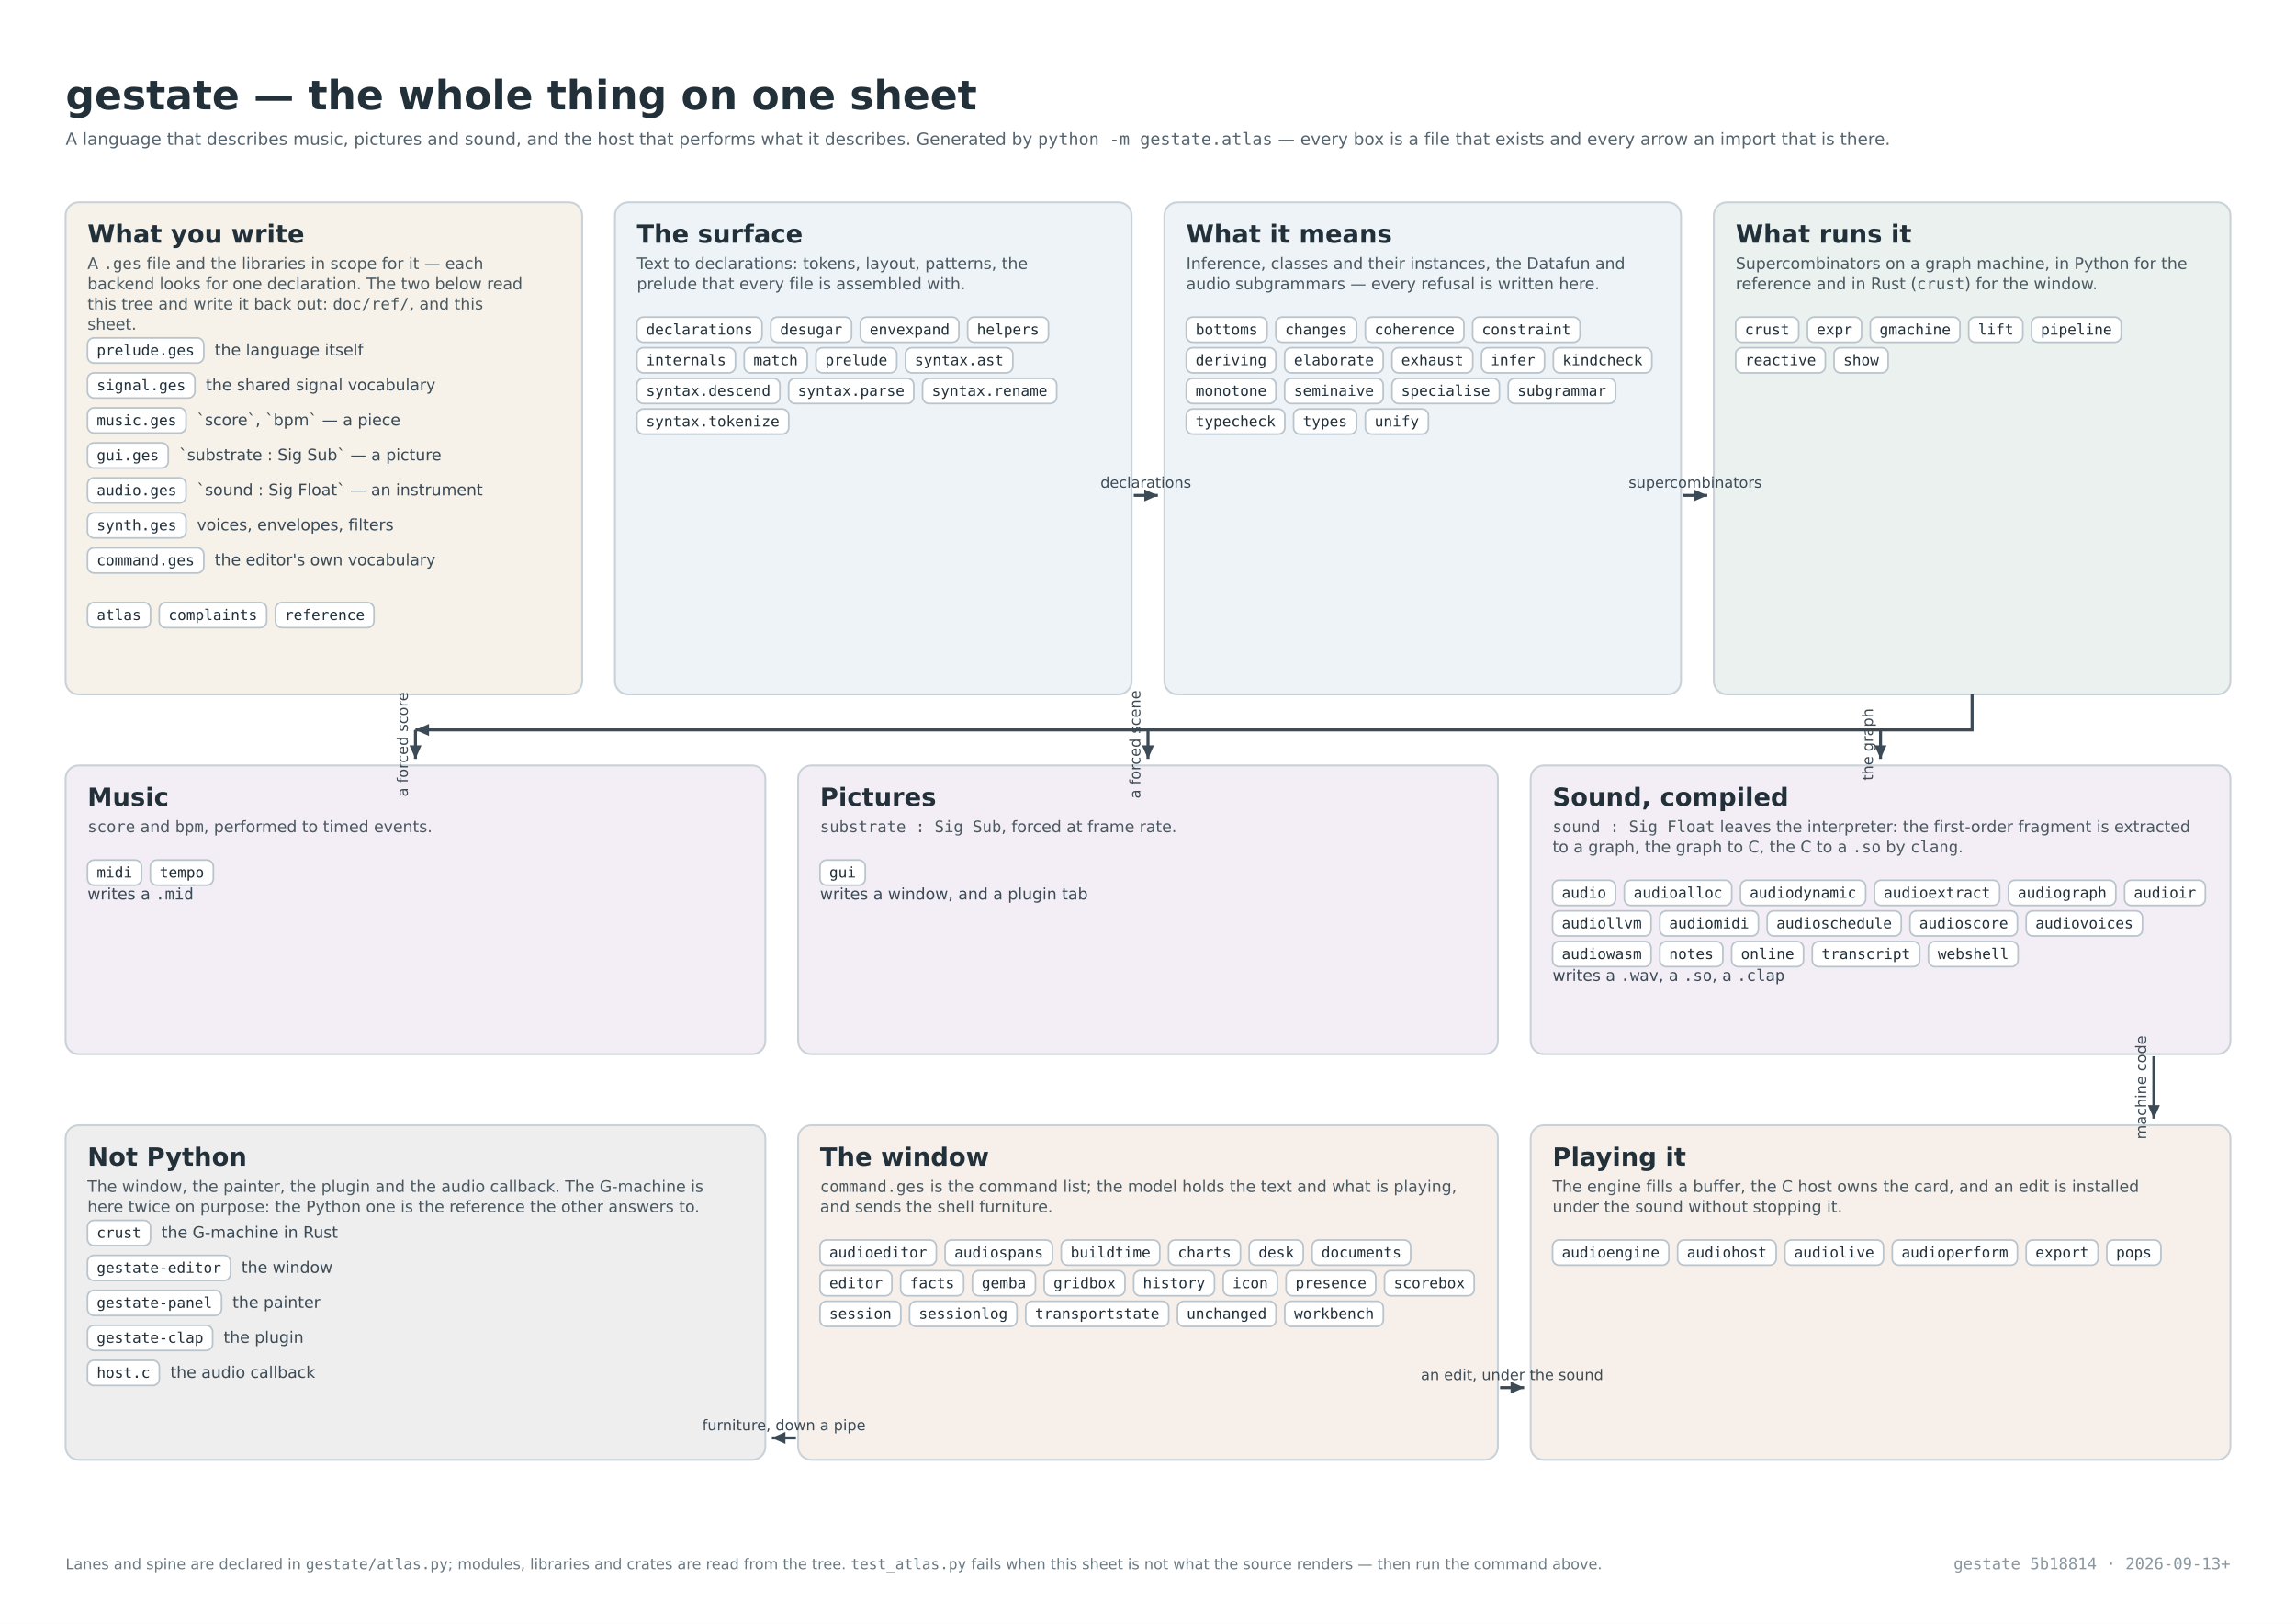
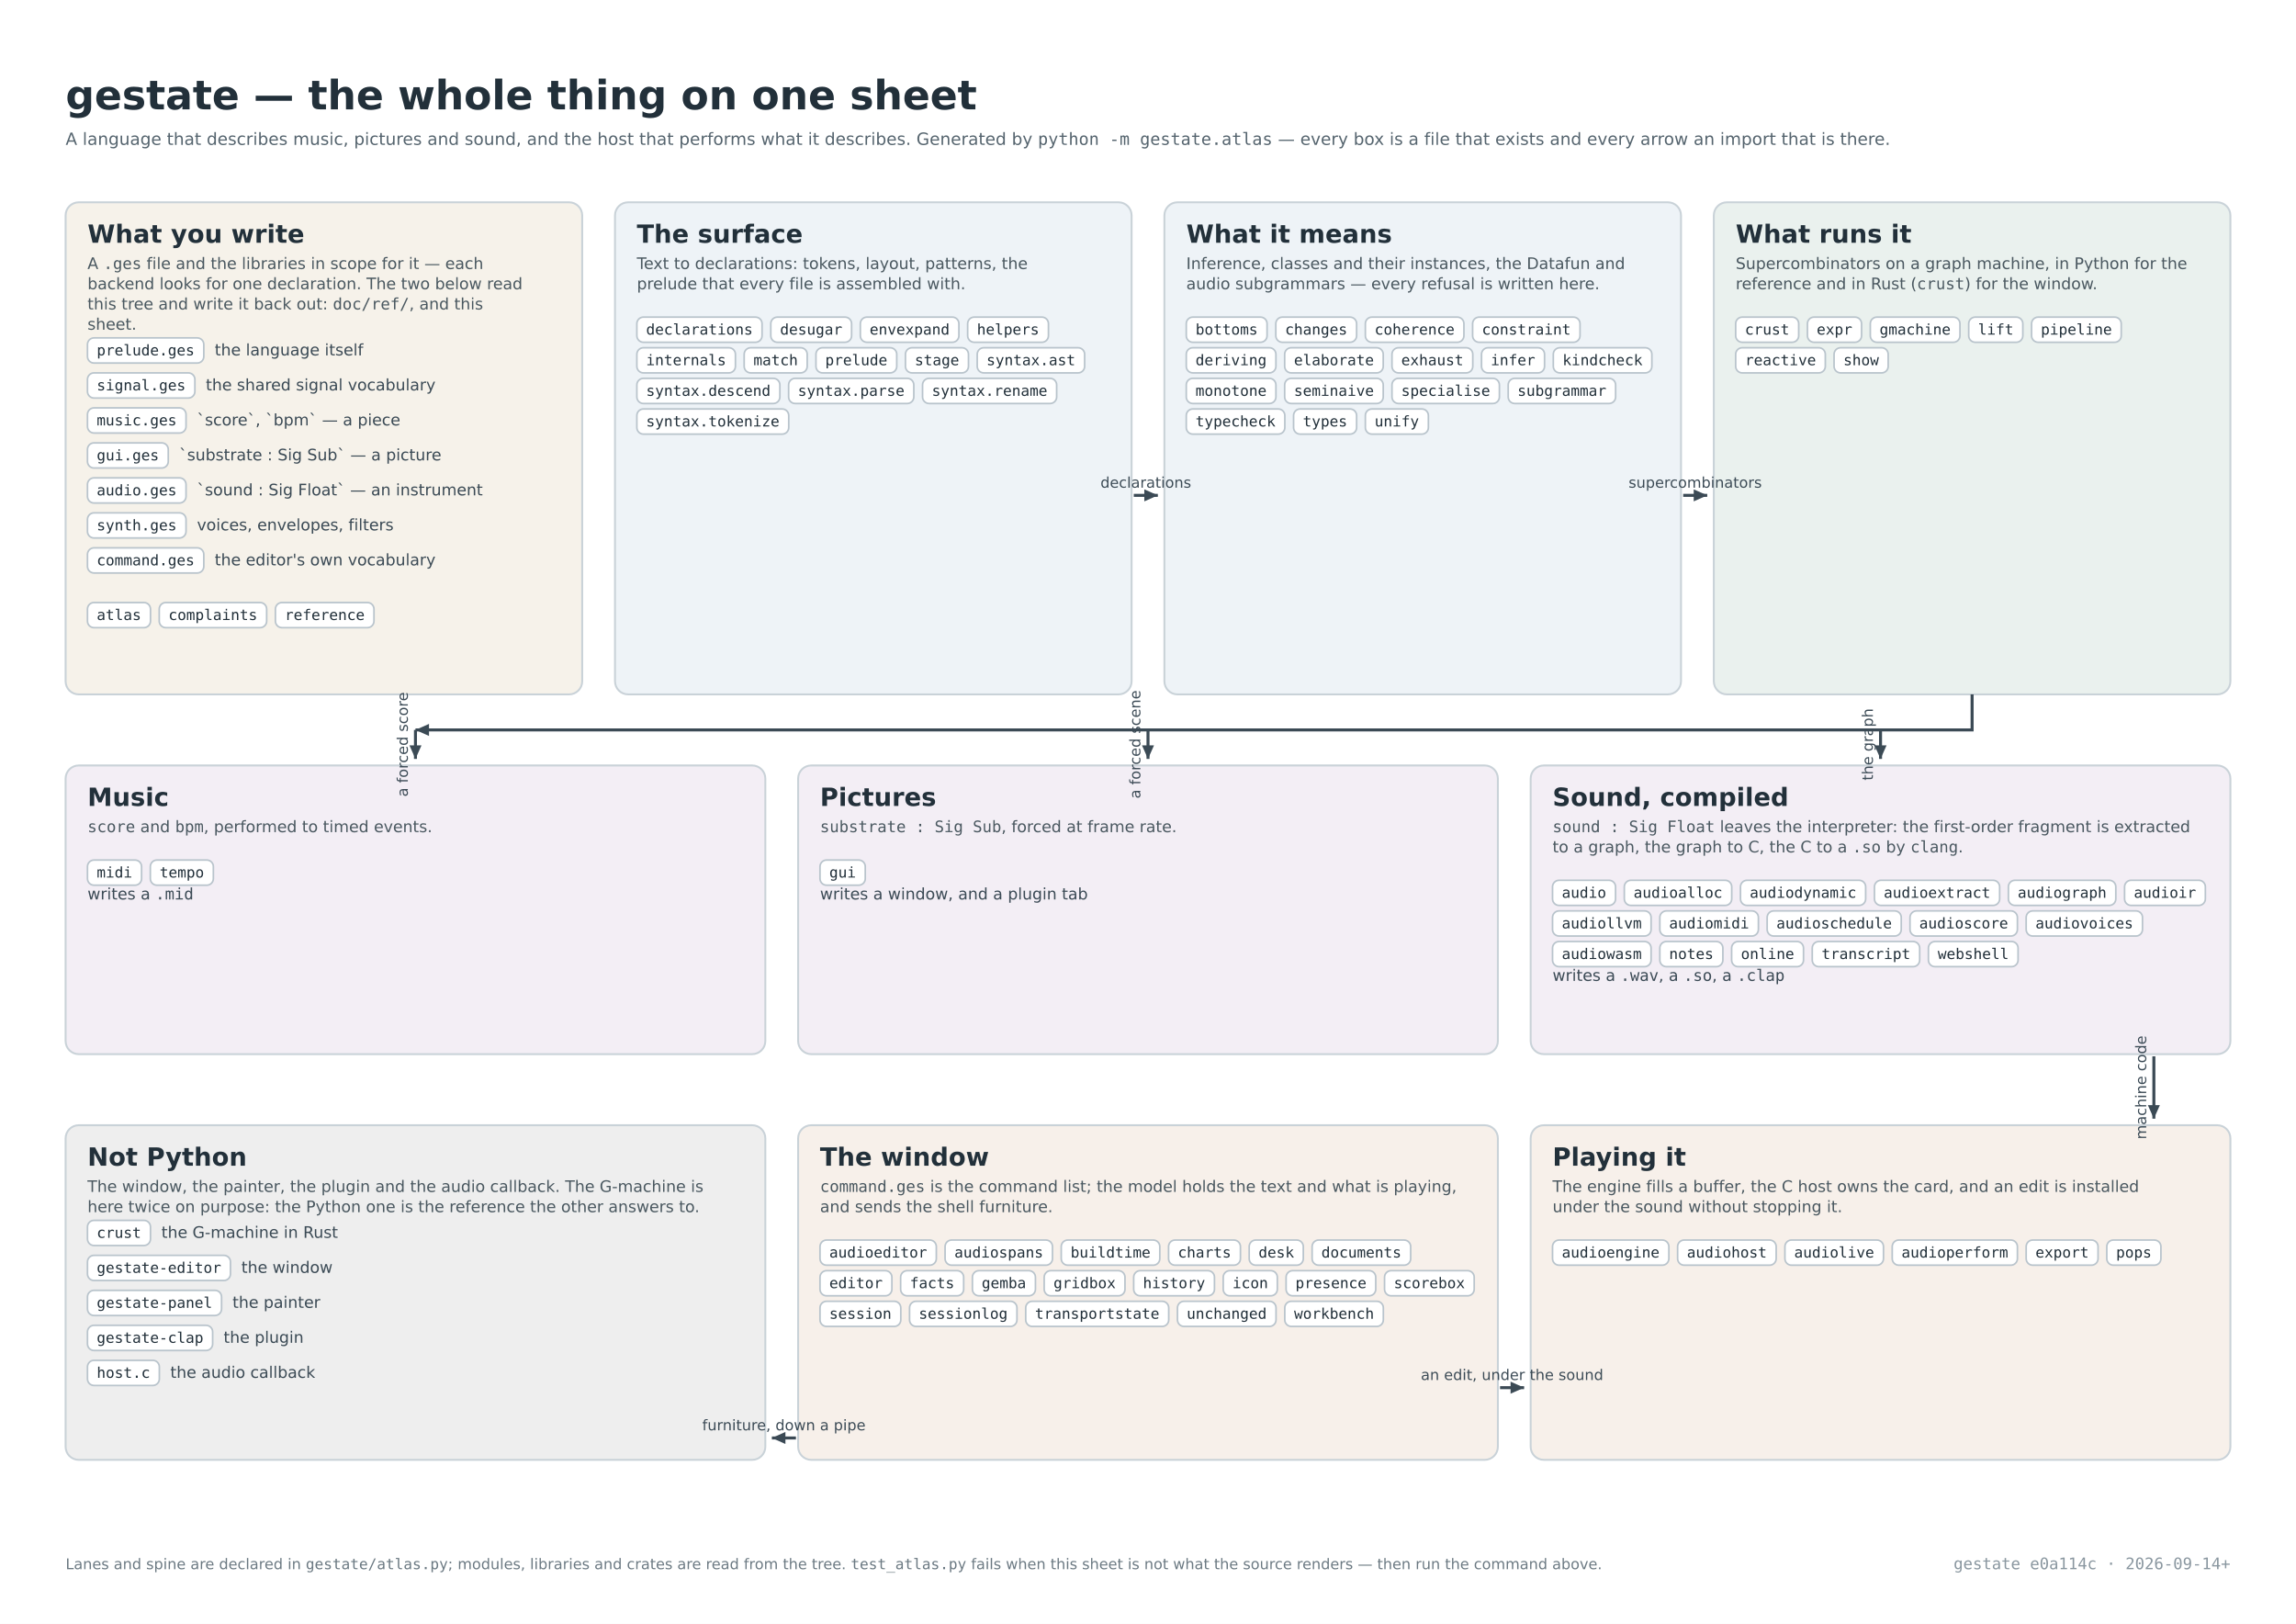
<svg xmlns="http://www.w3.org/2000/svg" width="420mm" height="297mm" viewBox="0 0 420 297">
  <defs>
    <marker id="tip" viewBox="0 0 10 10" refX="9" refY="5" markerWidth="5" markerHeight="5" orient="auto-start-reverse">
      <path d="M 0 1 L 9 5 L 0 9 z" fill="#3b4a55" />
    </marker>
  </defs>
  <style>
  text { font-family: 'DejaVu Sans', Verdana, sans-serif; fill: #22303a; }
  .mono, .chiptext { font-family: 'DejaVu Sans Mono', Consolas, monospace; }
  .title { font-size: 7.4px; font-weight: 700; }
  .subtitle { font-size: 3.1px; fill: #55646e; }
  .foot { font-size: 2.7px; fill: #6b7982; }
  .stamp { font-size: 2.9px; fill: #8a97a0; text-anchor: end; font-family: 'DejaVu Sans Mono', Consolas, monospace; }
  .lane { stroke: #c9d2d8; stroke-width: 0.35; }
  .lanetitle { font-size: 4.6px; font-weight: 700; }
  .step { font-size: 3.6px; font-weight: 700; }
  .stepnum { font-size: 3.2px; fill: #93a2ab; }
  .home { font-size: 2.6px; fill: #6b7982; text-anchor: end; }
  .refuses { font-size: 2.6px; fill: #8a5a5a; }
  .note { font-size: 2.9px; fill: #4a5860; }
  .extra { font-size: 2.9px; fill: #3b4a55; }
  .chip { fill: #ffffff; stroke: #b9c4cc; stroke-width: 0.3; }
  .chiptext { font-size: 2.7px; text-anchor: middle; }
  .edge { stroke: #3b4a55; stroke-width: 0.55; fill: none; }
  .edgetext { font-size: 2.7px; fill: #3b4a55; text-anchor: middle; }
</style>
  <rect x="0" y="0" width="420" height="297" fill="#ffffff" />
  <text class="title" x="12.00" y="20.00">gestate — the whole thing on one sheet</text>
  <text class="subtitle" x="12.00" y="26.50">A language that describes music, pictures and sound, and the host that performs what it describes. Generated by <tspan class="mono">python -m gestate.atlas</tspan> — every box is a file that exists and every arrow an import that is there.</text>
  <text class="foot" x="12.00" y="287.00">Lanes and spine are declared in <tspan class="mono">gestate/atlas.py</tspan>; modules, libraries and crates are read from the tree. <tspan class="mono">test_atlas.py</tspan> fails when this sheet is not what the source renders — then run the command above.</text>
-   <text class="stamp" x="408.00" y="287.00">gestate 5b18814 · 2026-09-13+</text>
+   <text class="stamp" x="408.00" y="287.00">gestate e0a114c · 2026-09-14+</text>
  <rect class="lane" x="12.00" y="37.00" width="94.50" height="90.00" rx="2.4" style="fill:#f6f2ea" />
  <text class="lanetitle" x="16.00" y="44.40">What you write</text>
  <text class="note" x="16.00" y="49.20">A <tspan class="mono">.ges</tspan> file and the libraries in scope for it — each</text>
  <text class="note" x="16.00" y="52.90">backend looks for one declaration. The two below read</text>
  <text class="note" x="16.00" y="56.60">this tree and write it back out: <tspan class="mono">doc/ref/</tspan>, and this</text>
  <text class="note" x="16.00" y="60.30">sheet.</text>
  <rect class="chip" x="16.00" y="61.80" width="21.28" height="4.6" rx="1.2" />
  <text class="chiptext" x="26.64" y="65.00">prelude.ges</text>
  <text class="extra" x="39.28" y="65.00">the language itself</text>
  <rect class="chip" x="16.00" y="68.20" width="19.65" height="4.6" rx="1.2" />
  <text class="chiptext" x="25.83" y="71.40">signal.ges</text>
  <text class="extra" x="37.65" y="71.40">the shared signal vocabulary</text>
  <rect class="chip" x="16.00" y="74.60" width="18.03" height="4.6" rx="1.2" />
  <text class="chiptext" x="25.01" y="77.80">music.ges</text>
  <text class="extra" x="36.03" y="77.80">`score`, `bpm` — a piece</text>
  <rect class="chip" x="16.00" y="81.00" width="14.78" height="4.6" rx="1.2" />
  <text class="chiptext" x="23.39" y="84.20">gui.ges</text>
  <text class="extra" x="32.78" y="84.20">`substrate : Sig Sub` — a picture</text>
  <rect class="chip" x="16.00" y="87.40" width="18.03" height="4.6" rx="1.2" />
  <text class="chiptext" x="25.01" y="90.60">audio.ges</text>
  <text class="extra" x="36.03" y="90.60">`sound : Sig Float` — an instrument</text>
  <rect class="chip" x="16.00" y="93.80" width="18.03" height="4.6" rx="1.2" />
  <text class="chiptext" x="25.01" y="97.00">synth.ges</text>
  <text class="extra" x="36.03" y="97.00">voices, envelopes, filters</text>
  <rect class="chip" x="16.00" y="100.20" width="21.28" height="4.6" rx="1.2" />
  <text class="chiptext" x="26.64" y="103.40">command.ges</text>
  <text class="extra" x="39.28" y="103.40">the editor's own vocabulary</text>
  <rect class="chip" x="16.00" y="110.20" width="11.53" height="4.6" rx="1.2" />
  <text class="chiptext" x="21.76" y="113.40">atlas</text>
  <rect class="chip" x="29.13" y="110.20" width="19.65" height="4.6" rx="1.2" />
  <text class="chiptext" x="38.95" y="113.40">complaints</text>
  <rect class="chip" x="50.38" y="110.20" width="18.03" height="4.6" rx="1.2" />
  <text class="chiptext" x="59.40" y="113.40">reference</text>
  <rect class="lane" x="112.50" y="37.00" width="94.50" height="90.00" rx="2.4" style="fill:#eef3f7" />
  <text class="lanetitle" x="116.50" y="44.40">The surface</text>
  <text class="note" x="116.50" y="49.20">Text to declarations: tokens, layout, patterns, the</text>
  <text class="note" x="116.50" y="52.90">prelude that every file is assembled with.</text>
  <rect class="chip" x="116.50" y="58.00" width="22.90" height="4.6" rx="1.2" />
  <text class="chiptext" x="127.95" y="61.20">declarations</text>
  <rect class="chip" x="141.00" y="58.00" width="14.78" height="4.6" rx="1.2" />
  <text class="chiptext" x="148.39" y="61.20">desugar</text>
  <rect class="chip" x="157.38" y="58.00" width="18.03" height="4.6" rx="1.2" />
  <text class="chiptext" x="166.40" y="61.20">envexpand</text>
  <rect class="chip" x="177.01" y="58.00" width="14.78" height="4.6" rx="1.2" />
  <text class="chiptext" x="184.40" y="61.20">helpers</text>
  <rect class="chip" x="116.50" y="63.60" width="18.03" height="4.6" rx="1.2" />
  <text class="chiptext" x="125.51" y="66.80">internals</text>
  <rect class="chip" x="136.13" y="63.60" width="11.53" height="4.6" rx="1.2" />
  <text class="chiptext" x="141.89" y="66.80">match</text>
  <rect class="chip" x="149.26" y="63.60" width="14.78" height="4.6" rx="1.2" />
  <text class="chiptext" x="156.64" y="66.80">prelude</text>
-   <rect class="chip" x="165.63" y="63.60" width="19.65" height="4.6" rx="1.2" />
-   <text class="chiptext" x="175.46" y="66.80">syntax.ast</text>
+   <rect class="chip" x="165.63" y="63.60" width="11.53" height="4.6" rx="1.2" />
+   <text class="chiptext" x="171.40" y="66.80">stage</text>
+   <rect class="chip" x="178.76" y="63.60" width="19.65" height="4.6" rx="1.2" />
+   <text class="chiptext" x="188.59" y="66.80">syntax.ast</text>
  <rect class="chip" x="116.50" y="69.20" width="26.16" height="4.6" rx="1.2" />
  <text class="chiptext" x="129.58" y="72.40">syntax.descend</text>
  <rect class="chip" x="144.26" y="69.20" width="22.90" height="4.6" rx="1.2" />
  <text class="chiptext" x="155.71" y="72.40">syntax.parse</text>
  <rect class="chip" x="168.76" y="69.20" width="24.53" height="4.6" rx="1.2" />
  <text class="chiptext" x="181.03" y="72.40">syntax.rename</text>
  <rect class="chip" x="116.50" y="74.80" width="27.78" height="4.6" rx="1.2" />
  <text class="chiptext" x="130.39" y="78.00">syntax.tokenize</text>
  <rect class="lane" x="213.00" y="37.00" width="94.50" height="90.00" rx="2.4" style="fill:#eef3f7" />
  <text class="lanetitle" x="217.00" y="44.40">What it means</text>
  <text class="note" x="217.00" y="49.20">Inference, classes and their instances, the Datafun and</text>
  <text class="note" x="217.00" y="52.90">audio subgrammars — every refusal is written here.</text>
  <rect class="chip" x="217.00" y="58.00" width="14.78" height="4.6" rx="1.2" />
  <text class="chiptext" x="224.39" y="61.20">bottoms</text>
  <rect class="chip" x="233.38" y="58.00" width="14.78" height="4.6" rx="1.2" />
  <text class="chiptext" x="240.77" y="61.20">changes</text>
  <rect class="chip" x="249.76" y="58.00" width="18.03" height="4.6" rx="1.2" />
  <text class="chiptext" x="258.77" y="61.20">coherence</text>
  <rect class="chip" x="269.38" y="58.00" width="19.65" height="4.6" rx="1.2" />
  <text class="chiptext" x="279.21" y="61.20">constraint</text>
  <rect class="chip" x="217.00" y="63.60" width="16.40" height="4.6" rx="1.2" />
  <text class="chiptext" x="225.20" y="66.80">deriving</text>
  <rect class="chip" x="235.00" y="63.60" width="18.03" height="4.6" rx="1.2" />
  <text class="chiptext" x="244.02" y="66.80">elaborate</text>
  <rect class="chip" x="254.63" y="63.60" width="14.78" height="4.6" rx="1.2" />
  <text class="chiptext" x="262.02" y="66.80">exhaust</text>
  <rect class="chip" x="271.01" y="63.60" width="11.53" height="4.6" rx="1.2" />
  <text class="chiptext" x="276.77" y="66.80">infer</text>
  <rect class="chip" x="284.14" y="63.60" width="18.03" height="4.6" rx="1.2" />
  <text class="chiptext" x="293.15" y="66.80">kindcheck</text>
  <rect class="chip" x="217.00" y="69.20" width="16.40" height="4.6" rx="1.2" />
  <text class="chiptext" x="225.20" y="72.40">monotone</text>
  <rect class="chip" x="235.00" y="69.20" width="18.03" height="4.6" rx="1.2" />
  <text class="chiptext" x="244.02" y="72.40">seminaive</text>
  <rect class="chip" x="254.63" y="69.20" width="19.65" height="4.6" rx="1.2" />
  <text class="chiptext" x="264.46" y="72.40">specialise</text>
  <rect class="chip" x="275.89" y="69.20" width="19.65" height="4.6" rx="1.2" />
  <text class="chiptext" x="285.71" y="72.40">subgrammar</text>
  <rect class="chip" x="217.00" y="74.80" width="18.03" height="4.6" rx="1.2" />
  <text class="chiptext" x="226.01" y="78.00">typecheck</text>
  <rect class="chip" x="236.63" y="74.80" width="11.53" height="4.6" rx="1.2" />
  <text class="chiptext" x="242.39" y="78.00">types</text>
  <rect class="chip" x="249.76" y="74.80" width="11.53" height="4.6" rx="1.2" />
  <text class="chiptext" x="255.52" y="78.00">unify</text>
  <rect class="lane" x="313.50" y="37.00" width="94.50" height="90.00" rx="2.4" style="fill:#eaf1ee" />
  <text class="lanetitle" x="317.50" y="44.40">What runs it</text>
  <text class="note" x="317.50" y="49.20">Supercombinators on a graph machine, in Python for the</text>
  <text class="note" x="317.50" y="52.90">reference and in Rust (<tspan class="mono">crust</tspan>) for the window.</text>
  <rect class="chip" x="317.50" y="58.00" width="11.53" height="4.6" rx="1.2" />
  <text class="chiptext" x="323.26" y="61.20">crust</text>
  <rect class="chip" x="330.63" y="58.00" width="9.90" height="4.6" rx="1.2" />
  <text class="chiptext" x="335.58" y="61.20">expr</text>
  <rect class="chip" x="342.13" y="58.00" width="16.40" height="4.6" rx="1.2" />
  <text class="chiptext" x="350.33" y="61.20">gmachine</text>
  <rect class="chip" x="360.13" y="58.00" width="9.90" height="4.6" rx="1.2" />
  <text class="chiptext" x="365.08" y="61.20">lift</text>
  <rect class="chip" x="371.63" y="58.00" width="16.40" height="4.6" rx="1.2" />
  <text class="chiptext" x="379.83" y="61.20">pipeline</text>
  <rect class="chip" x="317.50" y="63.60" width="16.40" height="4.6" rx="1.2" />
  <text class="chiptext" x="325.70" y="66.80">reactive</text>
  <rect class="chip" x="335.50" y="63.60" width="9.90" height="4.6" rx="1.2" />
  <text class="chiptext" x="340.45" y="66.80">show</text>
  <rect class="lane" x="12.00" y="140.00" width="128.00" height="52.80" rx="2.4" style="fill:#f3eef5" />
  <text class="lanetitle" x="16.00" y="147.40">Music</text>
  <text class="note" x="16.00" y="152.20">
    <tspan class="mono">score</tspan> and <tspan class="mono">bpm</tspan>, performed to timed events.</text>
  <rect class="chip" x="16.00" y="157.30" width="9.90" height="4.6" rx="1.2" />
  <text class="chiptext" x="20.95" y="160.50">midi</text>
  <rect class="chip" x="27.50" y="157.30" width="11.53" height="4.6" rx="1.2" />
  <text class="chiptext" x="33.27" y="160.50">tempo</text>
  <text class="extra" x="16.00" y="164.50">writes a <tspan class="mono">.mid</tspan>
  </text>
  <rect class="lane" x="146.00" y="140.00" width="128.00" height="52.80" rx="2.4" style="fill:#f3eef5" />
  <text class="lanetitle" x="150.00" y="147.40">Pictures</text>
  <text class="note" x="150.00" y="152.20">
    <tspan class="mono">substrate : Sig Sub</tspan>, forced at frame rate.</text>
  <rect class="chip" x="150.00" y="157.30" width="8.28" height="4.6" rx="1.2" />
  <text class="chiptext" x="154.14" y="160.50">gui</text>
  <text class="extra" x="150.00" y="164.50">writes a window, and a plugin tab</text>
  <rect class="lane" x="280.00" y="140.00" width="128.00" height="52.80" rx="2.4" style="fill:#f3eef5" />
  <text class="lanetitle" x="284.00" y="147.40">Sound, compiled</text>
  <text class="note" x="284.00" y="152.20">
    <tspan class="mono">sound : Sig Float</tspan> leaves the interpreter: the first-order fragment is extracted</text>
  <text class="note" x="284.00" y="155.90">to a graph, the graph to C, the C to a <tspan class="mono">.so</tspan> by <tspan class="mono">clang</tspan>.</text>
  <rect class="chip" x="284.00" y="161.00" width="11.53" height="4.6" rx="1.2" />
  <text class="chiptext" x="289.76" y="164.20">audio</text>
  <rect class="chip" x="297.13" y="161.00" width="19.65" height="4.6" rx="1.2" />
  <text class="chiptext" x="306.95" y="164.20">audioalloc</text>
  <rect class="chip" x="318.38" y="161.00" width="22.90" height="4.6" rx="1.2" />
  <text class="chiptext" x="329.83" y="164.20">audiodynamic</text>
  <rect class="chip" x="342.89" y="161.00" width="22.90" height="4.6" rx="1.2" />
  <text class="chiptext" x="354.34" y="164.20">audioextract</text>
  <rect class="chip" x="367.39" y="161.00" width="19.65" height="4.6" rx="1.2" />
  <text class="chiptext" x="377.22" y="164.20">audiograph</text>
  <rect class="chip" x="388.64" y="161.00" width="14.78" height="4.6" rx="1.2" />
  <text class="chiptext" x="396.03" y="164.20">audioir</text>
  <rect class="chip" x="284.00" y="166.60" width="18.03" height="4.6" rx="1.2" />
  <text class="chiptext" x="293.01" y="169.80">audiollvm</text>
  <rect class="chip" x="303.63" y="166.60" width="18.03" height="4.6" rx="1.2" />
  <text class="chiptext" x="312.64" y="169.80">audiomidi</text>
  <rect class="chip" x="323.26" y="166.60" width="24.53" height="4.6" rx="1.2" />
  <text class="chiptext" x="335.52" y="169.80">audioschedule</text>
  <rect class="chip" x="349.39" y="166.60" width="19.65" height="4.6" rx="1.2" />
  <text class="chiptext" x="359.21" y="169.80">audioscore</text>
  <rect class="chip" x="370.64" y="166.60" width="21.28" height="4.6" rx="1.2" />
  <text class="chiptext" x="381.28" y="169.80">audiovoices</text>
  <rect class="chip" x="284.00" y="172.20" width="18.03" height="4.6" rx="1.2" />
  <text class="chiptext" x="293.01" y="175.40">audiowasm</text>
  <rect class="chip" x="303.63" y="172.20" width="11.53" height="4.6" rx="1.2" />
  <text class="chiptext" x="309.39" y="175.40">notes</text>
  <rect class="chip" x="316.76" y="172.20" width="13.15" height="4.6" rx="1.2" />
  <text class="chiptext" x="323.33" y="175.40">online</text>
  <rect class="chip" x="331.51" y="172.20" width="19.65" height="4.6" rx="1.2" />
  <text class="chiptext" x="341.34" y="175.40">transcript</text>
  <rect class="chip" x="352.76" y="172.20" width="16.40" height="4.6" rx="1.2" />
  <text class="chiptext" x="360.96" y="175.40">webshell</text>
  <text class="extra" x="284.00" y="179.40">writes a <tspan class="mono">.wav</tspan>, a <tspan class="mono">.so</tspan>, a <tspan class="mono">.clap</tspan>
  </text>
  <rect class="lane" x="12.00" y="205.80" width="128.00" height="61.20" rx="2.4" style="fill:#eeeeee" />
  <text class="lanetitle" x="16.00" y="213.20">Not Python</text>
  <text class="note" x="16.00" y="218.00">The window, the painter, the plugin and the audio callback. The G-machine is</text>
  <text class="note" x="16.00" y="221.70">here twice on purpose: the Python one is the reference the other answers to.</text>
  <rect class="chip" x="16.00" y="223.20" width="11.53" height="4.6" rx="1.2" />
  <text class="chiptext" x="21.76" y="226.40">crust</text>
  <text class="extra" x="29.53" y="226.40">the G-machine in Rust</text>
  <rect class="chip" x="16.00" y="229.60" width="26.16" height="4.6" rx="1.2" />
  <text class="chiptext" x="29.08" y="232.80">gestate-editor</text>
  <text class="extra" x="44.16" y="232.80">the window</text>
  <rect class="chip" x="16.00" y="236.00" width="24.53" height="4.6" rx="1.2" />
  <text class="chiptext" x="28.27" y="239.20">gestate-panel</text>
  <text class="extra" x="42.53" y="239.20">the painter</text>
  <rect class="chip" x="16.00" y="242.40" width="22.90" height="4.6" rx="1.2" />
  <text class="chiptext" x="27.45" y="245.60">gestate-clap</text>
  <text class="extra" x="40.90" y="245.60">the plugin</text>
  <rect class="chip" x="16.00" y="248.80" width="13.15" height="4.6" rx="1.2" />
  <text class="chiptext" x="22.58" y="252.00">host.c</text>
  <text class="extra" x="31.15" y="252.00">the audio callback</text>
  <rect class="lane" x="146.00" y="205.80" width="128.00" height="61.20" rx="2.4" style="fill:#f7f0ea" />
  <text class="lanetitle" x="150.00" y="213.20">The window</text>
  <text class="note" x="150.00" y="218.00">
    <tspan class="mono">command.ges</tspan> is the command list; the model holds the text and what is playing,</text>
  <text class="note" x="150.00" y="221.70">and sends the shell furniture.</text>
  <rect class="chip" x="150.00" y="226.80" width="21.28" height="4.6" rx="1.2" />
  <text class="chiptext" x="160.64" y="230.00">audioeditor</text>
  <rect class="chip" x="172.88" y="226.80" width="19.65" height="4.6" rx="1.2" />
  <text class="chiptext" x="182.71" y="230.00">audiospans</text>
  <rect class="chip" x="194.13" y="226.80" width="18.03" height="4.6" rx="1.2" />
  <text class="chiptext" x="203.15" y="230.00">buildtime</text>
  <rect class="chip" x="213.76" y="226.80" width="13.15" height="4.6" rx="1.2" />
  <text class="chiptext" x="220.34" y="230.00">charts</text>
  <rect class="chip" x="228.51" y="226.80" width="9.90" height="4.6" rx="1.2" />
  <text class="chiptext" x="233.47" y="230.00">desk</text>
  <rect class="chip" x="240.02" y="226.80" width="18.03" height="4.6" rx="1.2" />
  <text class="chiptext" x="249.03" y="230.00">documents</text>
  <rect class="chip" x="150.00" y="232.40" width="13.15" height="4.6" rx="1.2" />
  <text class="chiptext" x="156.58" y="235.60">editor</text>
  <rect class="chip" x="164.75" y="232.40" width="11.53" height="4.6" rx="1.2" />
  <text class="chiptext" x="170.52" y="235.60">facts</text>
  <rect class="chip" x="177.88" y="232.40" width="11.53" height="4.6" rx="1.2" />
  <text class="chiptext" x="183.64" y="235.60">gemba</text>
  <rect class="chip" x="191.01" y="232.40" width="14.78" height="4.6" rx="1.2" />
  <text class="chiptext" x="198.40" y="235.60">gridbox</text>
  <rect class="chip" x="207.38" y="232.40" width="14.78" height="4.6" rx="1.2" />
  <text class="chiptext" x="214.77" y="235.60">history</text>
  <rect class="chip" x="223.76" y="232.40" width="9.90" height="4.6" rx="1.2" />
  <text class="chiptext" x="228.71" y="235.60">icon</text>
  <rect class="chip" x="235.26" y="232.40" width="16.40" height="4.6" rx="1.2" />
  <text class="chiptext" x="243.47" y="235.60">presence</text>
  <rect class="chip" x="253.27" y="232.40" width="16.40" height="4.6" rx="1.2" />
  <text class="chiptext" x="261.47" y="235.60">scorebox</text>
  <rect class="chip" x="150.00" y="238.00" width="14.78" height="4.6" rx="1.2" />
  <text class="chiptext" x="157.39" y="241.20">session</text>
  <rect class="chip" x="166.38" y="238.00" width="19.65" height="4.6" rx="1.2" />
  <text class="chiptext" x="176.20" y="241.20">sessionlog</text>
  <rect class="chip" x="187.63" y="238.00" width="26.16" height="4.6" rx="1.2" />
  <text class="chiptext" x="200.71" y="241.20">transportstate</text>
  <rect class="chip" x="215.39" y="238.00" width="18.03" height="4.6" rx="1.2" />
  <text class="chiptext" x="224.40" y="241.20">unchanged</text>
  <rect class="chip" x="235.02" y="238.00" width="18.03" height="4.6" rx="1.2" />
  <text class="chiptext" x="244.03" y="241.20">workbench</text>
  <rect class="lane" x="280.00" y="205.80" width="128.00" height="61.20" rx="2.4" style="fill:#f7f0ea" />
  <text class="lanetitle" x="284.00" y="213.20">Playing it</text>
  <text class="note" x="284.00" y="218.00">The engine fills a buffer, the C host owns the card, and an edit is installed</text>
  <text class="note" x="284.00" y="221.70">under the sound without stopping it.</text>
  <rect class="chip" x="284.00" y="226.80" width="21.28" height="4.6" rx="1.2" />
  <text class="chiptext" x="294.64" y="230.00">audioengine</text>
  <rect class="chip" x="306.88" y="226.80" width="18.03" height="4.6" rx="1.2" />
  <text class="chiptext" x="315.89" y="230.00">audiohost</text>
  <rect class="chip" x="326.51" y="226.80" width="18.03" height="4.6" rx="1.2" />
  <text class="chiptext" x="335.52" y="230.00">audiolive</text>
  <rect class="chip" x="346.14" y="226.80" width="22.90" height="4.6" rx="1.2" />
  <text class="chiptext" x="357.59" y="230.00">audioperform</text>
  <rect class="chip" x="370.64" y="226.80" width="13.15" height="4.6" rx="1.2" />
  <text class="chiptext" x="377.22" y="230.00">export</text>
  <rect class="chip" x="385.39" y="226.80" width="9.90" height="4.6" rx="1.2" />
  <text class="chiptext" x="390.34" y="230.00">pops</text>
  <path class="edge" d="M360.75,127.00 L360.75,133.50 L76.00,133.50" marker-end="url(#tip)" />
  <path class="edge" d="M207.40,90.60 L211.80,90.60" marker-end="url(#tip)" />
  <text class="edgetext" x="209.60" y="89.20">declarations</text>
  <path class="edge" d="M307.90,90.60 L312.30,90.60" marker-end="url(#tip)" />
  <text class="edgetext" x="310.10" y="89.20">supercombinators</text>
  <path class="edge" d="M76.00,133.50 L76.00,138.80" marker-end="url(#tip)" />
  <text class="edgetext" x="76.00" y="134.75" transform="rotate(-90 76.00 136.15)">a forced score</text>
  <path class="edge" d="M210.00,133.50 L210.00,138.80" marker-end="url(#tip)" />
  <text class="edgetext" x="210.00" y="134.75" transform="rotate(-90 210.00 136.15)">a forced scene</text>
  <path class="edge" d="M344.00,133.50 L344.00,138.80" marker-end="url(#tip)" />
  <text class="edgetext" x="344.00" y="134.75" transform="rotate(-90 344.00 136.15)">the graph</text>
  <path class="edge" d="M394.00,193.20 L394.00,204.60" marker-end="url(#tip)" />
  <text class="edgetext" x="394.00" y="197.50" transform="rotate(-90 394.00 198.90)">machine code</text>
  <path class="edge" d="M274.40,253.80 L278.80,253.80" marker-end="url(#tip)" />
  <text class="edgetext" x="276.60" y="252.40">an edit, under the sound</text>
  <path class="edge" d="M145.60,263.00 L141.20,263.00" marker-end="url(#tip)" />
  <text class="edgetext" x="143.40" y="261.60">furniture, down a pipe</text>
</svg>
